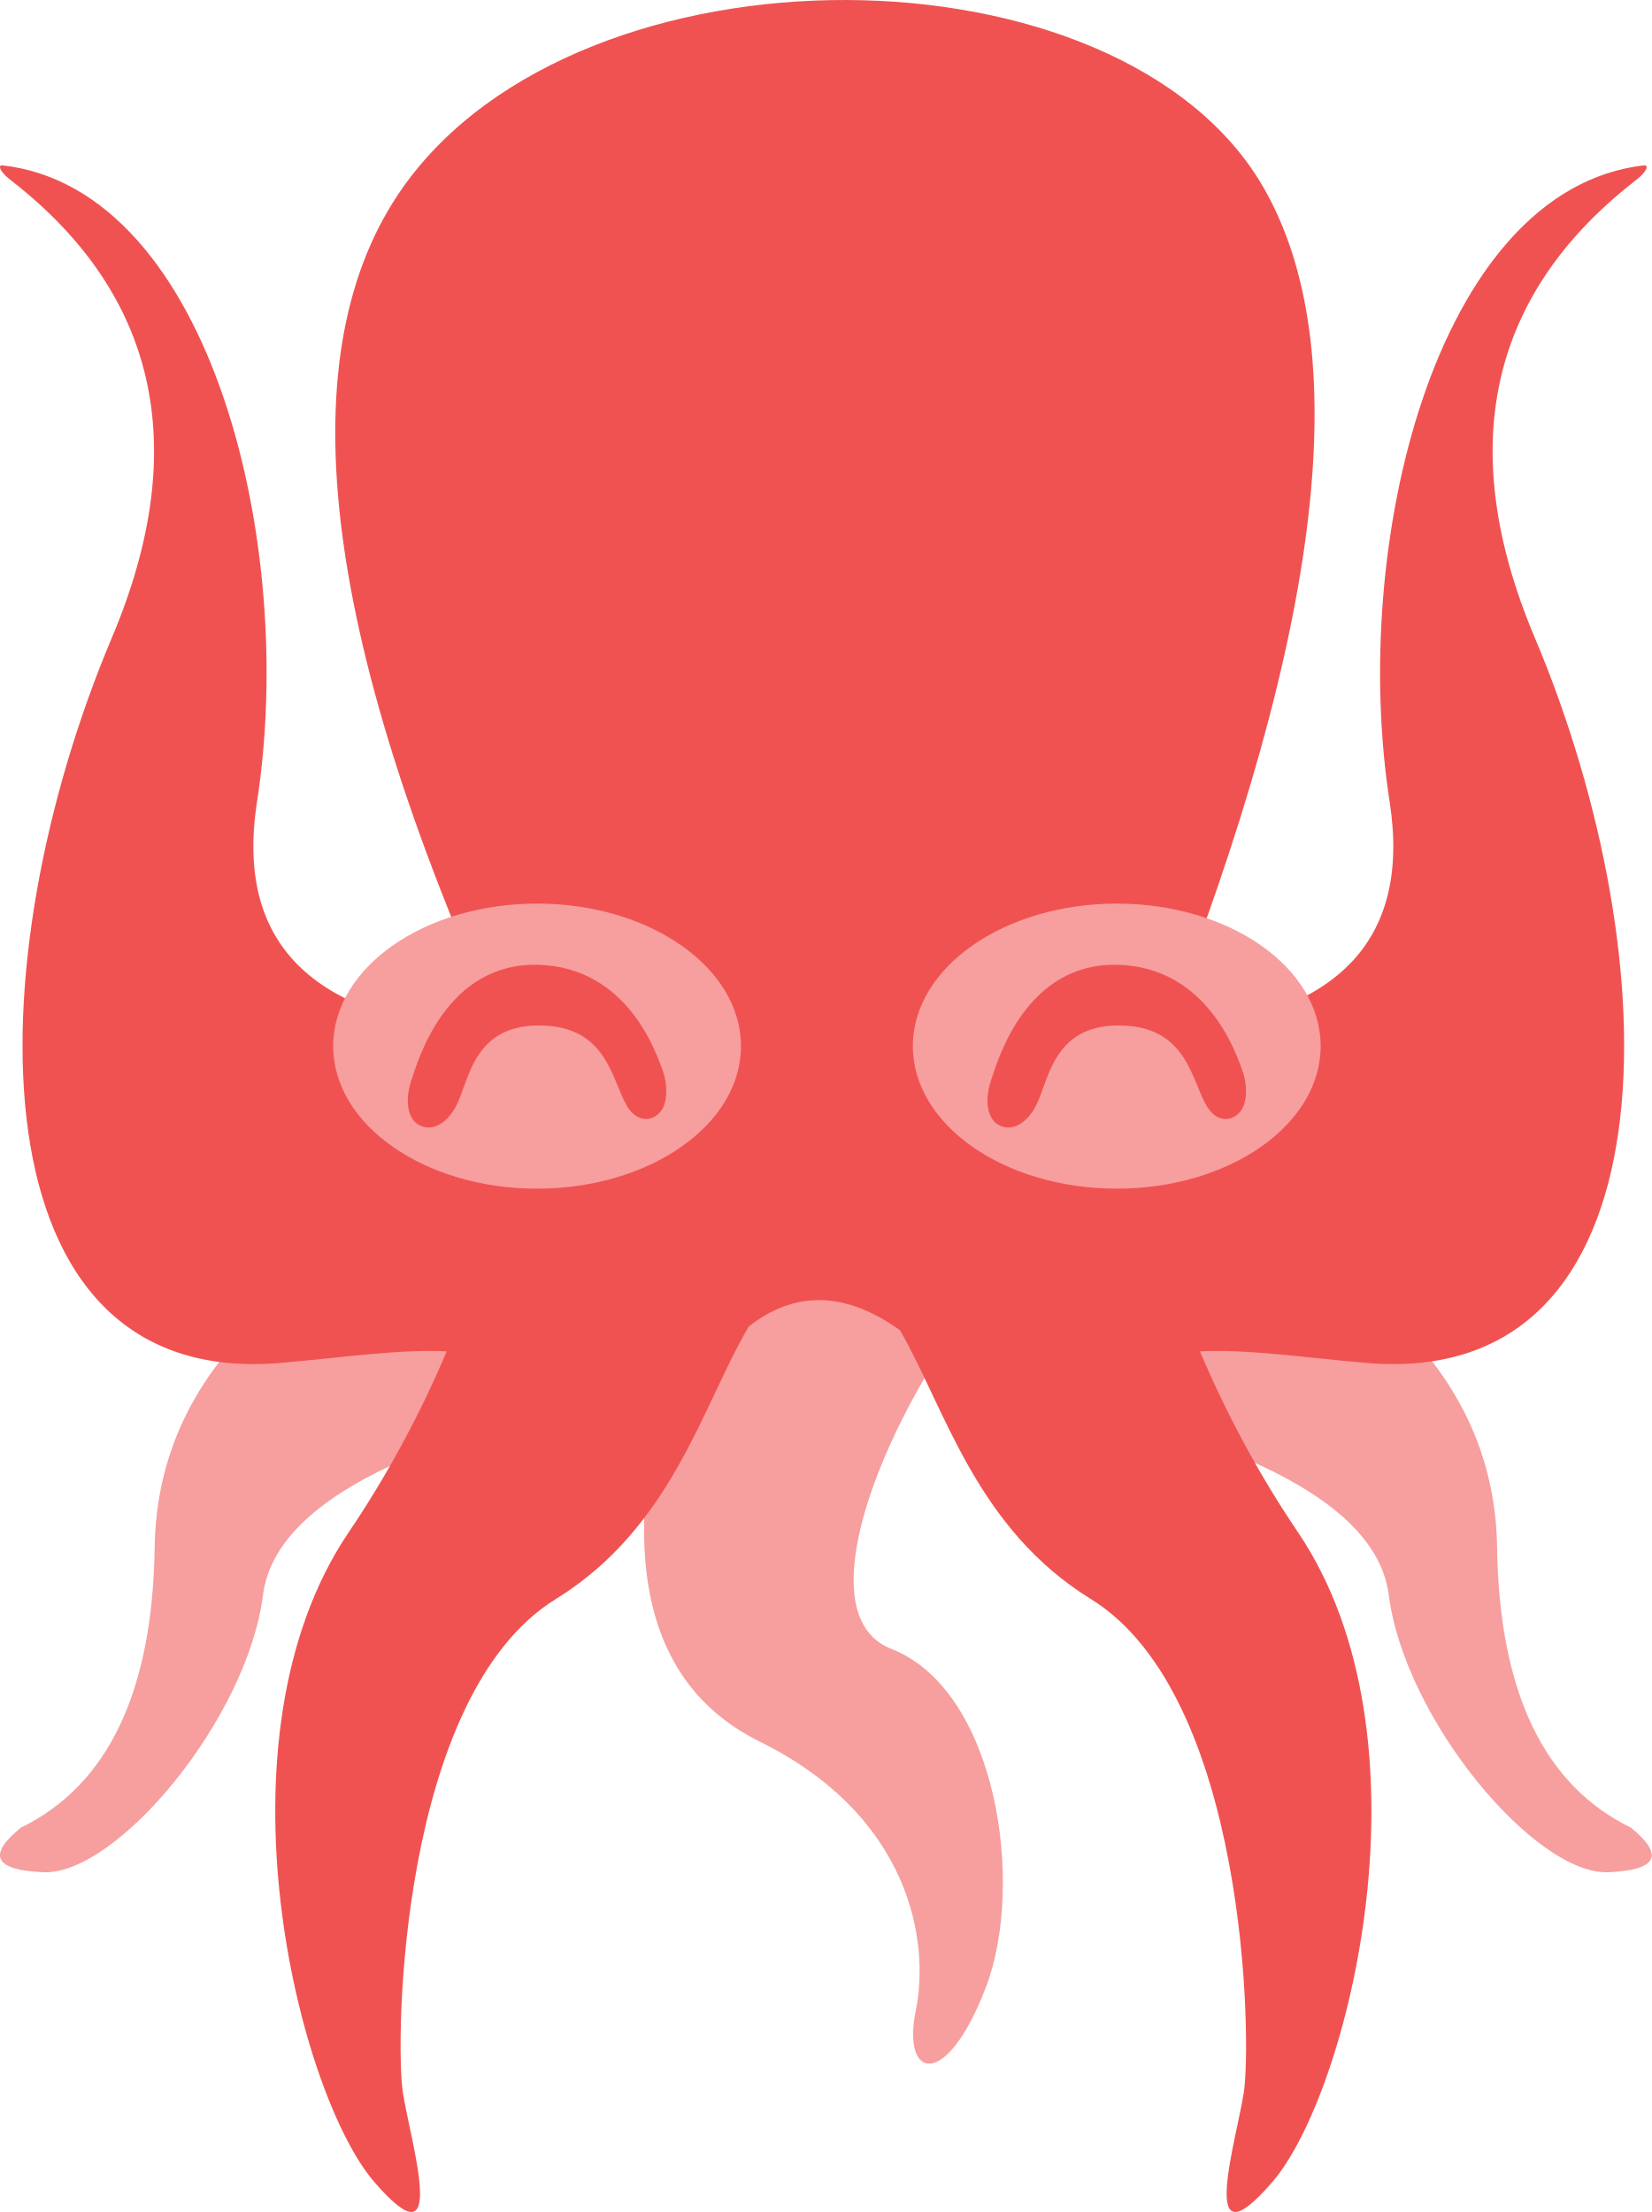
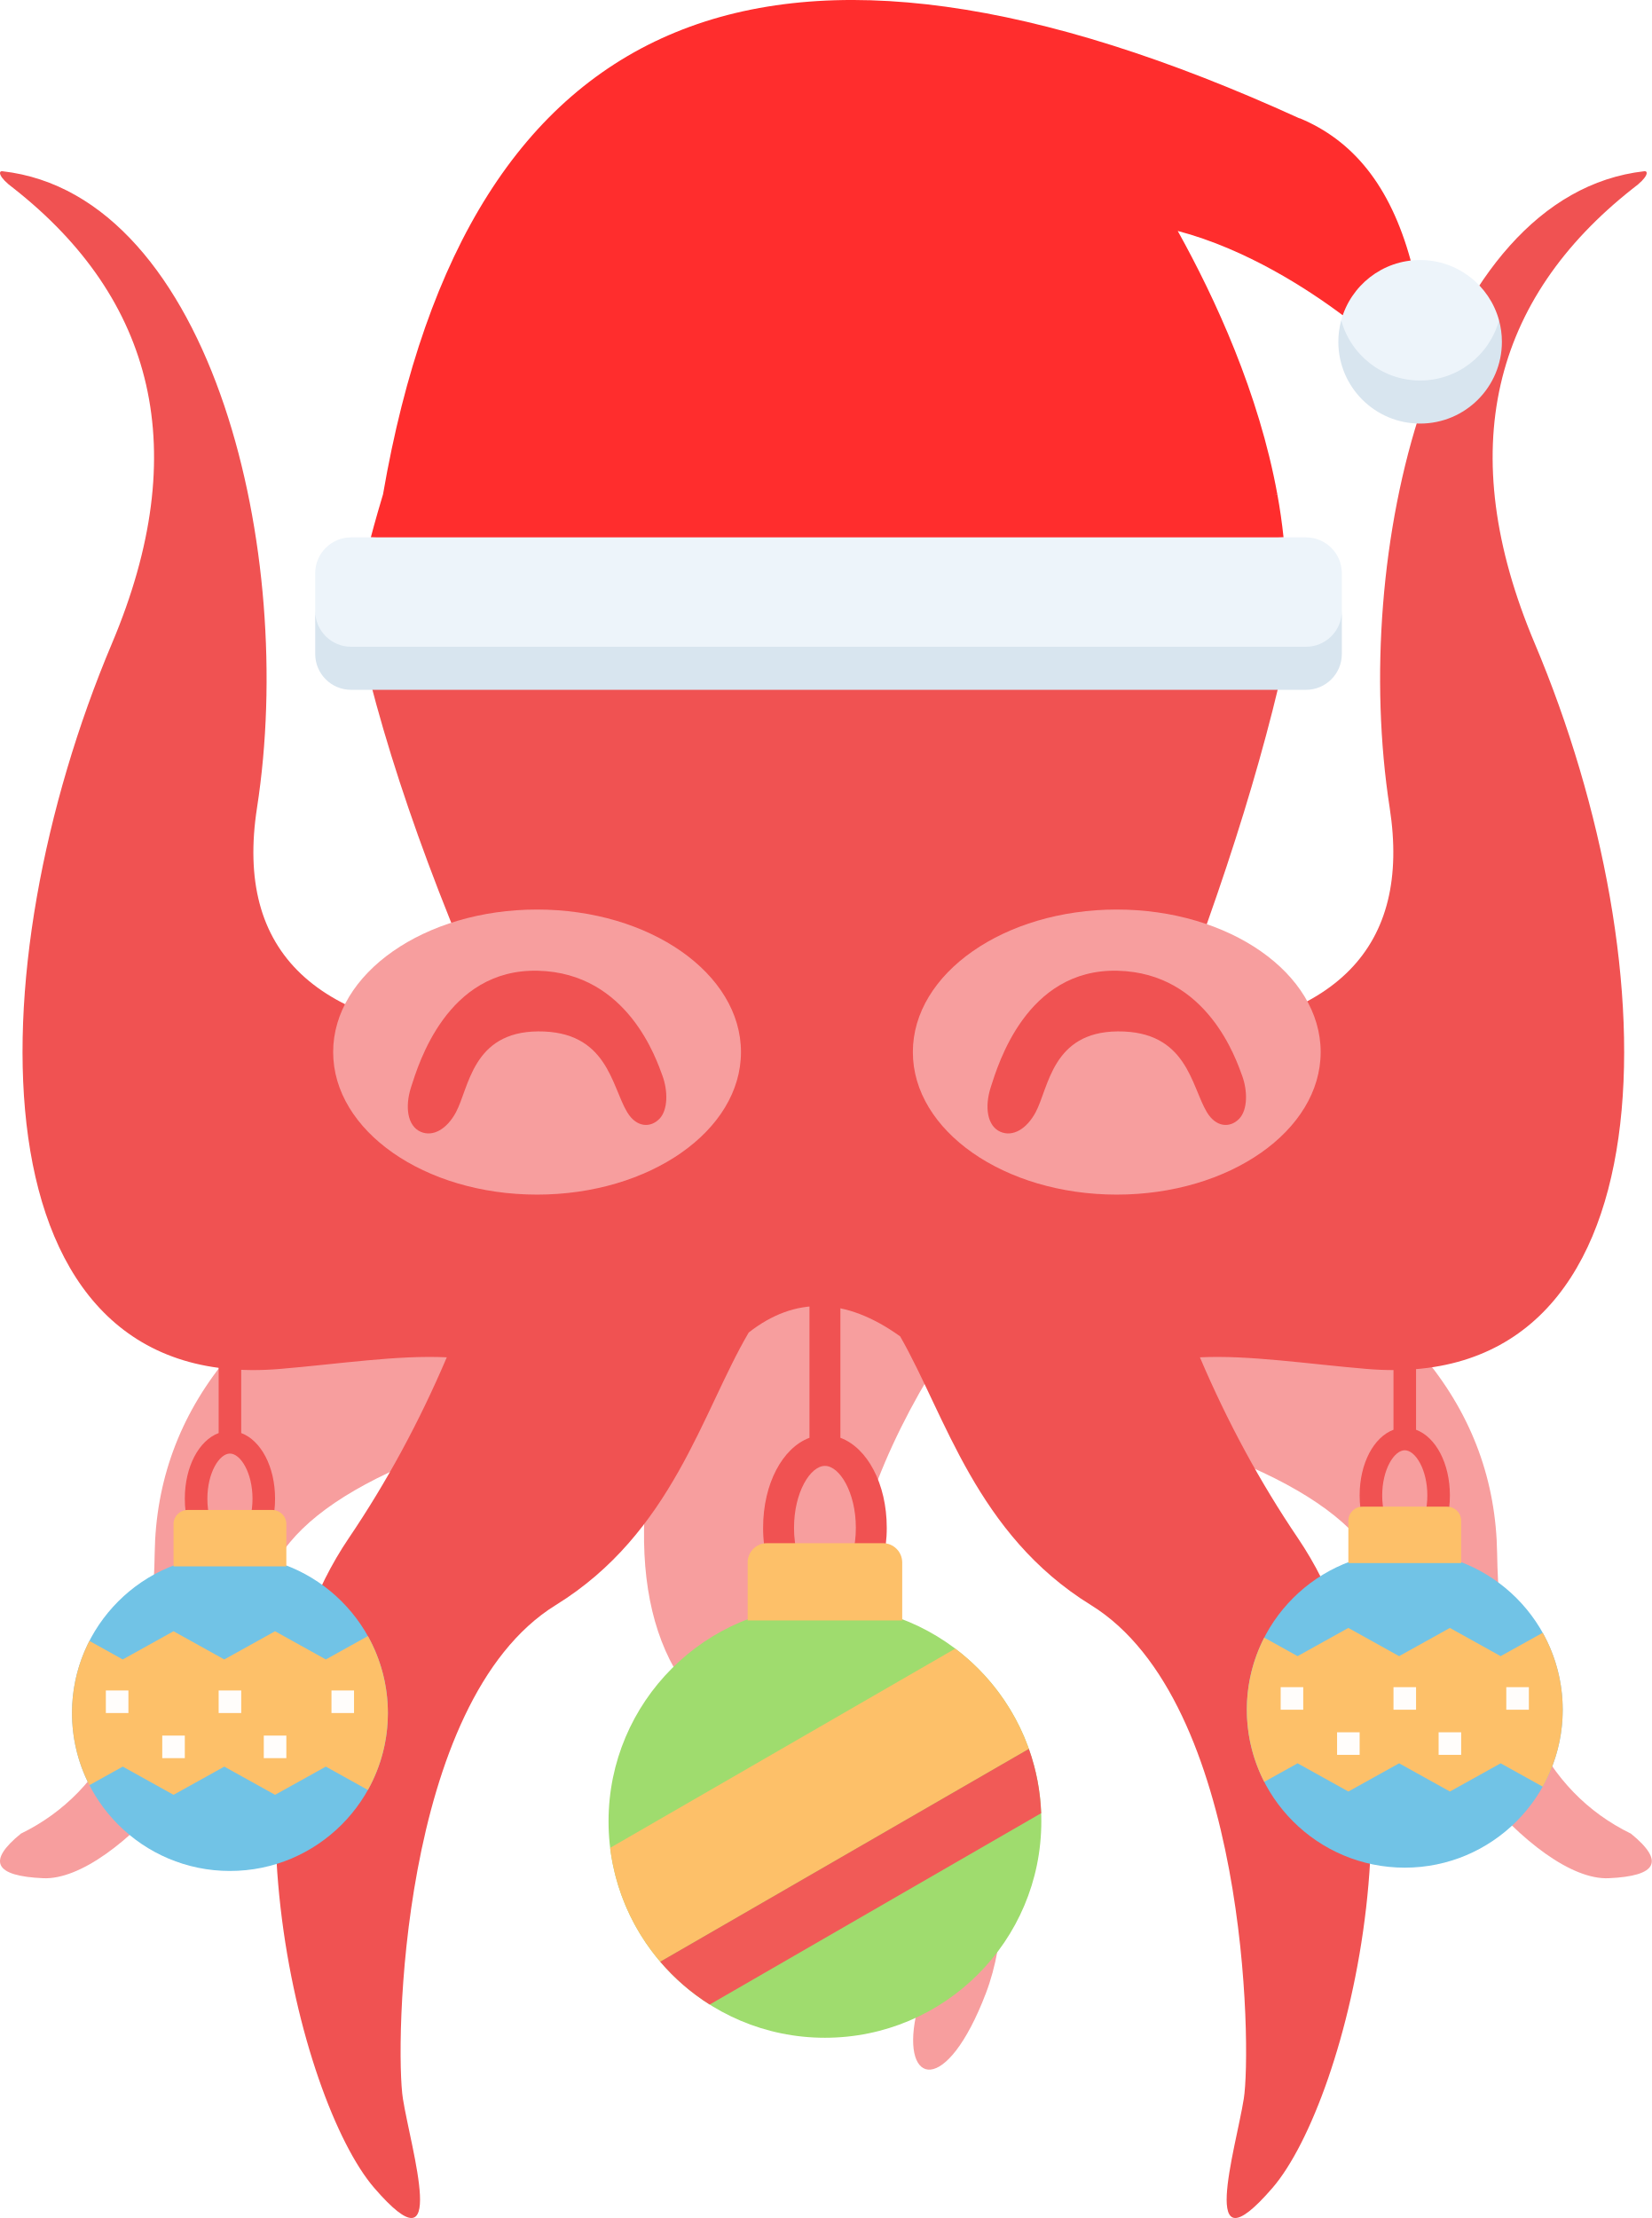
- <svg xmlns="http://www.w3.org/2000/svg" width="500pt" height="669.61pt" style="isolation:isolate" viewBox=".588 0 500 669.61">
-   <path d="m319.32 372.11c-28.861 13.939-84.306 113.21-48.898 127.05 31.836 12.446 40.597 70.995 28.598 102.4-12 31.409-25.508 27.902-21.218 7.053s-1.617-58.873-47.255-81.405q-45.638-22.533-31.805-95.682c18.845-84.524 108.94-75.096 125.63-65.863q13.214-11.471 45.508-0.412 82.916 37.602 83.88 103.16 0.964 65.562 40.494 84.845 15.426 12.533-6.749 13.498c-22.175 0.964-61.705-46.279-66.526-83.881q-4.821-37.601-101.24-58.812-8.827-36.149-0.428-51.957zm-188.03-6.856q-82.916 37.602-83.88 103.16-0.964 65.562-40.494 84.845-15.426 12.533 6.749 13.498c22.175 0.964 61.705-46.279 66.526-83.881q4.821-37.601 101.24-58.812 20.247-82.916-50.136-58.813z" class="light-color-fill" fill="#f79e9e" fill-rule="evenodd" />
-   <path d="m152.17 312.54q-83.979-4.067-73.785-69.818c6.023-38.853 2.626-84.508-9.889-121.66-12.868-38.205-35.376-67.422-67.196-71.016-1.283-0.14-1.219 1.796 3.445 5.202 42.478 33.455 54.466 79.151 29.732 137.73-41.506 98.303-43.004 227.48 50.789 219.62 17.83-1.492 35.767-4.255 50.558-3.518q-12.518 29.403-29.669 54.738c-42.422 62.669-15.185 170.17 7.714 196.68 22.898 26.514 11.087-11.811 8.677-26.996-2.411-15.185-1.138-120.17 46.279-149.44 35.245-21.76 44.286-58.48 58.397-82.493q21.109-16.57 45.827 1.153c5e-3 3e-3 0.01 6e-3 0.014 9e-3 13.743 24.008 23.049 59.915 57.737 81.331 47.417 29.275 48.689 134.26 46.279 149.44s-14.221 53.51 8.677 26.996 50.135-134.02 7.713-196.68q-17.15-25.335-29.668-54.738c14.791-0.737 32.728 2.026 50.558 3.518 93.793 7.851 92.295-121.32 50.789-219.62-24.734-58.581-12.747-104.28 29.732-137.73 4.664-3.406 4.727-5.342 3.445-5.202-31.82 3.594-54.329 32.811-67.197 71.016-12.514 37.155-15.911 82.81-9.888 121.66q9.849 63.526-68.21 69.472 72.08-182.71 29.931-255.59c-43.241-74.772-206.33-76.167-260.32 0q-52.667 74.3 29.527 255.94z" class="dark-color-fill" fill="#f05252" />
-   <path d="m276.91 316.68c0-23.812 27.656-43.145 61.722-43.145 34.065 0 61.721 19.333 61.721 43.145 0 23.813-27.656 43.146-61.721 43.146-34.066 0-61.722-19.333-61.722-43.146zm-175.47 0c0-23.812 27.657-43.145 61.722-43.145s61.722 19.333 61.722 43.145c0 23.813-27.657 43.146-61.722 43.146s-61.722-19.333-61.722-43.146z" class="light-color-fill" fill="#f79e9e" fill-rule="evenodd" />
-   <path d="m300.56 327.08c2.092-6.366 10.637-35.7 38.348-35.016 27.275 0.673 35.942 27.13 37.65 31.71 1.707 4.58 1.735 10.393-0.872 13.101-2.736 2.842-6.981 2.645-9.761-1.959-4.801-7.953-5.982-24.648-27.017-24.487-19.868 0.153-20.865 17.088-24.839 24.487-2.678 4.986-6.88 7.583-10.72 5.877-3.84-1.707-4.881-7.346-2.789-13.713zm-175.47 0c2.091-6.366 10.637-35.7 38.347-35.016 27.275 0.673 35.943 27.13 37.65 31.71 1.708 4.58 1.736 10.393-0.871 13.101-2.736 2.842-6.982 2.645-9.762-1.959-4.801-7.953-5.981-24.648-27.017-24.487-19.868 0.153-20.865 17.088-24.839 24.487-2.678 4.986-6.88 7.583-10.72 5.877-3.84-1.707-4.88-7.346-2.788-13.713z" class="dark-color-fill" fill="#f05252" fill-rule="evenodd" />
+ <svg width="500pt" height="895.199" style="isolation:isolate" viewBox="0.588 0 500 671.399">
+   <path d="M319.322 373.896c-28.861 13.939-84.306 113.207-48.898 127.049 31.836 12.446 40.597 70.995 28.598 102.404-12 31.409-25.508 27.901-21.218 7.052 4.29-20.848-1.617-58.872-47.255-81.405q-45.638-22.532-31.805-95.681c18.845-84.524 108.938-75.096 125.634-65.864q13.214-11.471 45.508-.411 82.916 37.601 83.88 103.163.964 65.561 40.494 84.844 15.426 12.534-6.749 13.498c-22.175.964-61.705-46.279-66.526-83.88q-4.821-37.602-101.235-58.813-8.827-36.148-.428-51.956zm-188.031-6.856q-82.916 37.601-83.88 103.163-.964 65.561-40.494 84.844-15.426 12.534 6.749 13.498c22.175.964 61.705-46.279 66.526-83.88q4.821-37.602 101.235-58.813 20.247-82.916-50.136-58.812z" fill-rule="evenodd" fill="#F79E9E" />
+   <path d="M392.19 186.583q-10.636 55.101-39.158 127.398 78.059-5.947 68.21-69.473c-6.023-38.853-2.626-84.508 9.888-121.662 12.868-38.205 35.377-67.423 67.197-71.016 1.282-.14 1.219 1.796-3.445 5.201-42.479 33.455-54.466 79.151-29.732 137.732 41.506 98.304 43.004 227.476-50.789 219.626-17.83-1.493-35.767-4.255-50.558-3.518q12.518 29.402 29.668 54.738c42.422 62.669 15.185 170.171-7.713 196.685-22.898 26.513-11.087-11.811-8.677-26.996 2.41-15.186 1.138-120.168-46.279-149.442-34.688-21.417-43.994-57.324-57.737-81.331l-.014-.01q-24.718-17.723-45.827-1.152c-14.111 24.013-23.152 60.733-58.397 82.493-47.417 29.274-48.69 134.256-46.279 149.442 2.41 15.185 14.221 53.509-8.677 26.996-22.899-26.514-50.136-134.016-7.714-196.685q17.151-25.336 29.669-54.738c-14.791-.737-32.728 2.025-50.558 3.518-93.793 7.85-92.295-121.322-50.789-219.626C59.213 136.182 47.225 90.486 4.747 57.031.083 53.626.019 51.69 1.302 51.83c31.82 3.593 54.328 32.811 67.196 71.016C81.013 160 84.41 205.655 78.387 244.508q-10.194 65.751 73.785 69.819-33.532-74.102-44.619-130.338l284.637 2.594z" fill="#F05252" />
+   <path d="M276.908 318.466c0-23.813 27.656-43.145 61.722-43.145 34.065 0 61.721 19.332 61.721 43.145 0 23.812-27.656 43.145-61.721 43.145-34.066 0-61.722-19.333-61.722-43.145zm-175.474 0c0-23.813 27.657-43.145 61.722-43.145s61.722 19.332 61.722 43.145c0 23.812-27.657 43.145-61.722 43.145s-61.722-19.333-61.722-43.145z" fill-rule="evenodd" fill="#F79E9E" />
+   <path d="M300.562 328.862c2.092-6.367 10.637-35.7 38.348-35.016 27.275.673 35.942 27.13 37.65 31.71 1.707 4.58 1.735 10.392-.872 13.1-2.736 2.842-6.981 2.645-9.761-1.959-4.801-7.952-5.982-24.648-27.017-24.486-19.868.152-20.865 17.087-24.839 24.486-2.678 4.987-6.88 7.584-10.72 5.877-3.84-1.706-4.881-7.346-2.789-13.712zm-175.473 0c2.091-6.367 10.637-35.7 38.347-35.016 27.275.673 35.943 27.13 37.65 31.71 1.708 4.58 1.736 10.392-.871 13.1-2.736 2.842-6.982 2.645-9.762-1.959-4.801-7.952-5.981-24.648-27.017-24.486-19.868.152-20.865 17.087-24.839 24.486-2.678 4.987-6.88 7.584-10.72 5.877-3.84-1.706-4.88-7.346-2.788-13.712z" fill-rule="evenodd" fill="#F05252" />
+   <g>
+     <path d="M254.973 435.226v-89.743h-9.357v89.743c-8.159 3.041-14.036 13.912-14.036 27.221a41.46 41.46 0 001.412 10.886l9.029-2.456a32.114 32.114 0 01-1.084-8.43c0-10.711 4.94-18.714 9.357-18.714 4.417 0 9.357 8.003 9.357 18.714a32.354 32.354 0 01-.959 7.954l9.07 2.302a41.764 41.764 0 001.247-10.256c0-13.309-5.877-24.18-14.036-27.221z" fill="#F05252" />
+     <circle vector-effect="non-scaling-stroke" cx="250.294" cy="551.34" r="65.5" fill="#9FDC6E" />
+     <path d="M232.75 467.126h35.089a5.848 5.848 0 015.848 5.848v17.545h-46.786v-17.545a5.849 5.849 0 015.849-5.848zM312.028 529.398a65.658 65.658 0 00-22.286-30.353L185.28 559.357a65.231 65.231 0 0015.159 34.467l111.589-64.426z" fill="#FDC069" />
+     <path d="M312.028 529.398l-111.589 64.426a65.845 65.845 0 0014.972 12.965l100.336-57.929a65.262 65.262 0 00-3.719-19.462z" fill="#F15A57" />
+     <g>
+       <circle vector-effect="non-scaling-stroke" cx="425.81" cy="517.542" r="47.807" fill="#71C3E6" />
+       <path d="M429.225 432.792v-24.524h-6.83v24.524c-5.955 2.22-10.244 10.154-10.244 19.868a30.373 30.373 0 00.964 7.697l6.606-1.732a23.618 23.618 0 01-.741-5.965c0-7.817 3.606-13.659 6.83-13.659s6.83 5.842 6.83 13.659a23.669 23.669 0 01-.7 5.806l6.619 1.68c.613-2.448.918-4.962.91-7.486 0-9.714-4.289-17.648-10.244-19.868z" fill="#F05252" />
+       <path d="M413.004 456.075h25.612a4.268 4.268 0 014.268 4.269v12.805h-34.148v-12.805a4.268 4.268 0 014.268-4.269zM467.567 494.246l-12.736 7.076-15.366-8.537-15.367 8.537-15.367-8.537-15.366 8.537-10.099-5.612a47.897 47.897 0 000 43.667l10.108-5.615 15.367 8.537 15.366-8.537 15.367 8.537 15.367-8.537 12.729 7.074a47.876 47.876 0 000-46.59h-.003z" fill="#FDC069" />
+       <g fill="#FFFDFB">
+         <path d="M388.247 510.712h6.83v6.83h-6.83v-6.83zM456.543 510.712h6.83v6.83h-6.83v-6.83zM405.321 524.372h6.83v6.829h-6.83v-6.829zM422.395 510.712h6.83v6.83h-6.83v-6.83zM436.055 524.372h6.829v6.829h-6.829v-6.829z" />
+       </g>
+     </g>
+     <g>
+       <circle vector-effect="non-scaling-stroke" cx="70.19" cy="518.542" r="47.807" fill="#71C3E6" />
+       <path d="M73.605 433.792v-24.524h-6.83v24.524c-5.955 2.22-10.244 10.154-10.244 19.868a30.373 30.373 0 00.964 7.697l6.607-1.732a23.527 23.527 0 01-.741-5.965c0-7.817 3.605-13.659 6.829-13.659 3.224 0 6.83 5.842 6.83 13.659a23.669 23.669 0 01-.7 5.806l6.619 1.68c.613-2.448.918-4.962.91-7.486 0-9.714-4.289-17.648-10.244-19.868z" fill="#F05252" />
+       <path d="M57.385 457.075h25.611a4.268 4.268 0 014.268 4.269v12.805H53.116v-12.805a4.269 4.269 0 014.269-4.269zM111.947 495.246l-12.736 7.076-15.366-8.537-15.367 8.537-15.367-8.537-15.366 8.537-10.099-5.612a47.897 47.897 0 000 43.667l10.108-5.615 15.367 8.537 15.366-8.537 15.367 8.537 15.367-8.537 12.729 7.074a47.871 47.871 0 000-46.59h-.003z" fill="#FDC069" />
+       <g fill="#FFFDFB">
+         <path d="M32.627 511.712h6.83v6.83h-6.83v-6.83zM100.924 511.712h6.829v6.83h-6.829v-6.83zM49.701 525.372h6.83v6.829h-6.83v-6.829zM66.775 511.712h6.83v6.83h-6.83v-6.83zM80.435 525.372h6.829v6.829h-6.829v-6.829z" />
+       </g>
+     </g>
+   </g>
+   <g>
+     <path d="M112.837 162.666l138.545 6.315 137.733-6.315a172.793 172.793 0 00-1.879-13.036l-135.854-6.314-134.852 6.314c-2.459 8.188-3.693 13.036-3.693 13.036z" fill="#ff2d2d" />
+     <path d="M394 35.786c16 6.666 27.345 20.198 33.612 43.09l-20.576 16.567c-10.456-7.833-29.084-20.028-49.949-25.537 11.408 20.533 24.582 49.19 30.149 79.724h-254L122 154.786l-5.47-5.156h-.001v-.001l.001.001Q155-73.214 393.928 35.824l.072-.038z" fill="#ff2d2d" />
+     <path d="M406.573 96.947c0 17.005 12.467 24.552 23.882 24.552 11.416 0 23.882-10.774 23.882-24.552-2.862-10.508-12.466-18.238-23.882-18.238-11.415 0-21.02 7.729-23.882 18.238z" fill="#EDF4FA" />
+     <path d="M430.455 115.184c-11.415 0-21.02-7.729-23.882-18.238a24.8 24.8 0 00-.873 6.518c0 13.672 11.084 24.755 24.755 24.755 13.672 0 24.756-11.083 24.756-24.754 0-2.257-.308-4.441-.874-6.518-2.862 10.508-12.466 18.237-23.882 18.237z" fill="#D8E5EF" />
+     <path d="M106.863 202.092H395.9c5.999 0 10.864-4.141 10.864-17.177V173.53c0-6-4.864-10.864-10.864-10.864H106.863c-6 0-10.863 4.864-10.863 10.864v11.385c0 13.036 4.863 17.177 10.863 17.177z" fill="#EDF4FA" />
+     <path d="M395.9 195.778H106.863c-6 0-10.863-4.863-10.863-10.863v13.036c0 6 4.863 10.863 10.863 10.863H395.9c5.999 0 10.864-4.863 10.864-10.863v-13.036c-.001 6-4.865 10.863-10.864 10.863z" fill="#D8E5EF" />
+   </g>
</svg>
